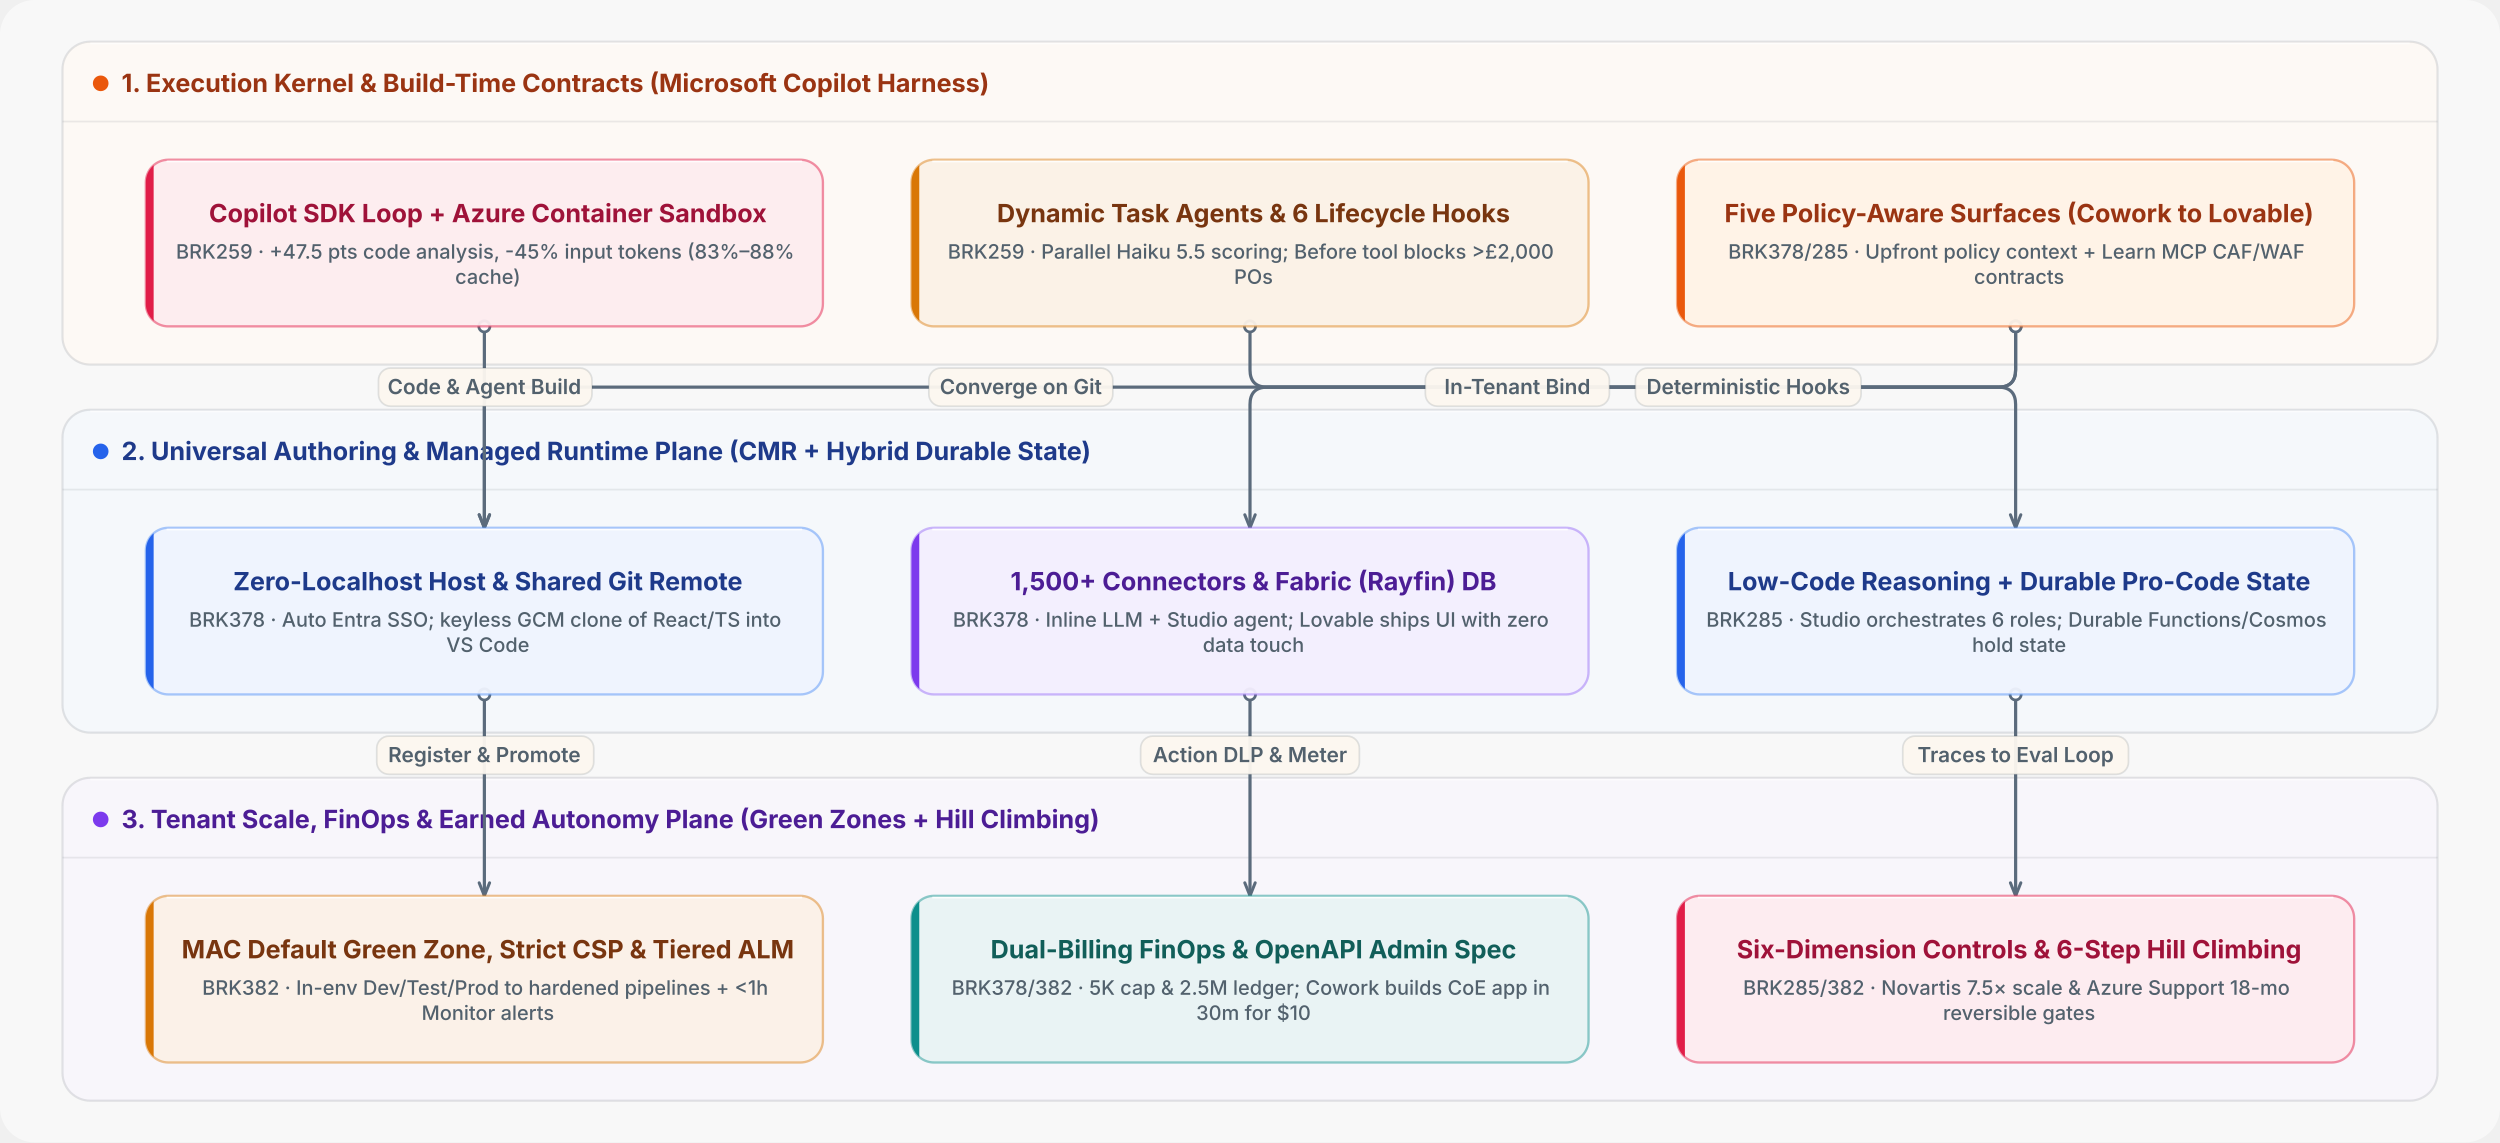
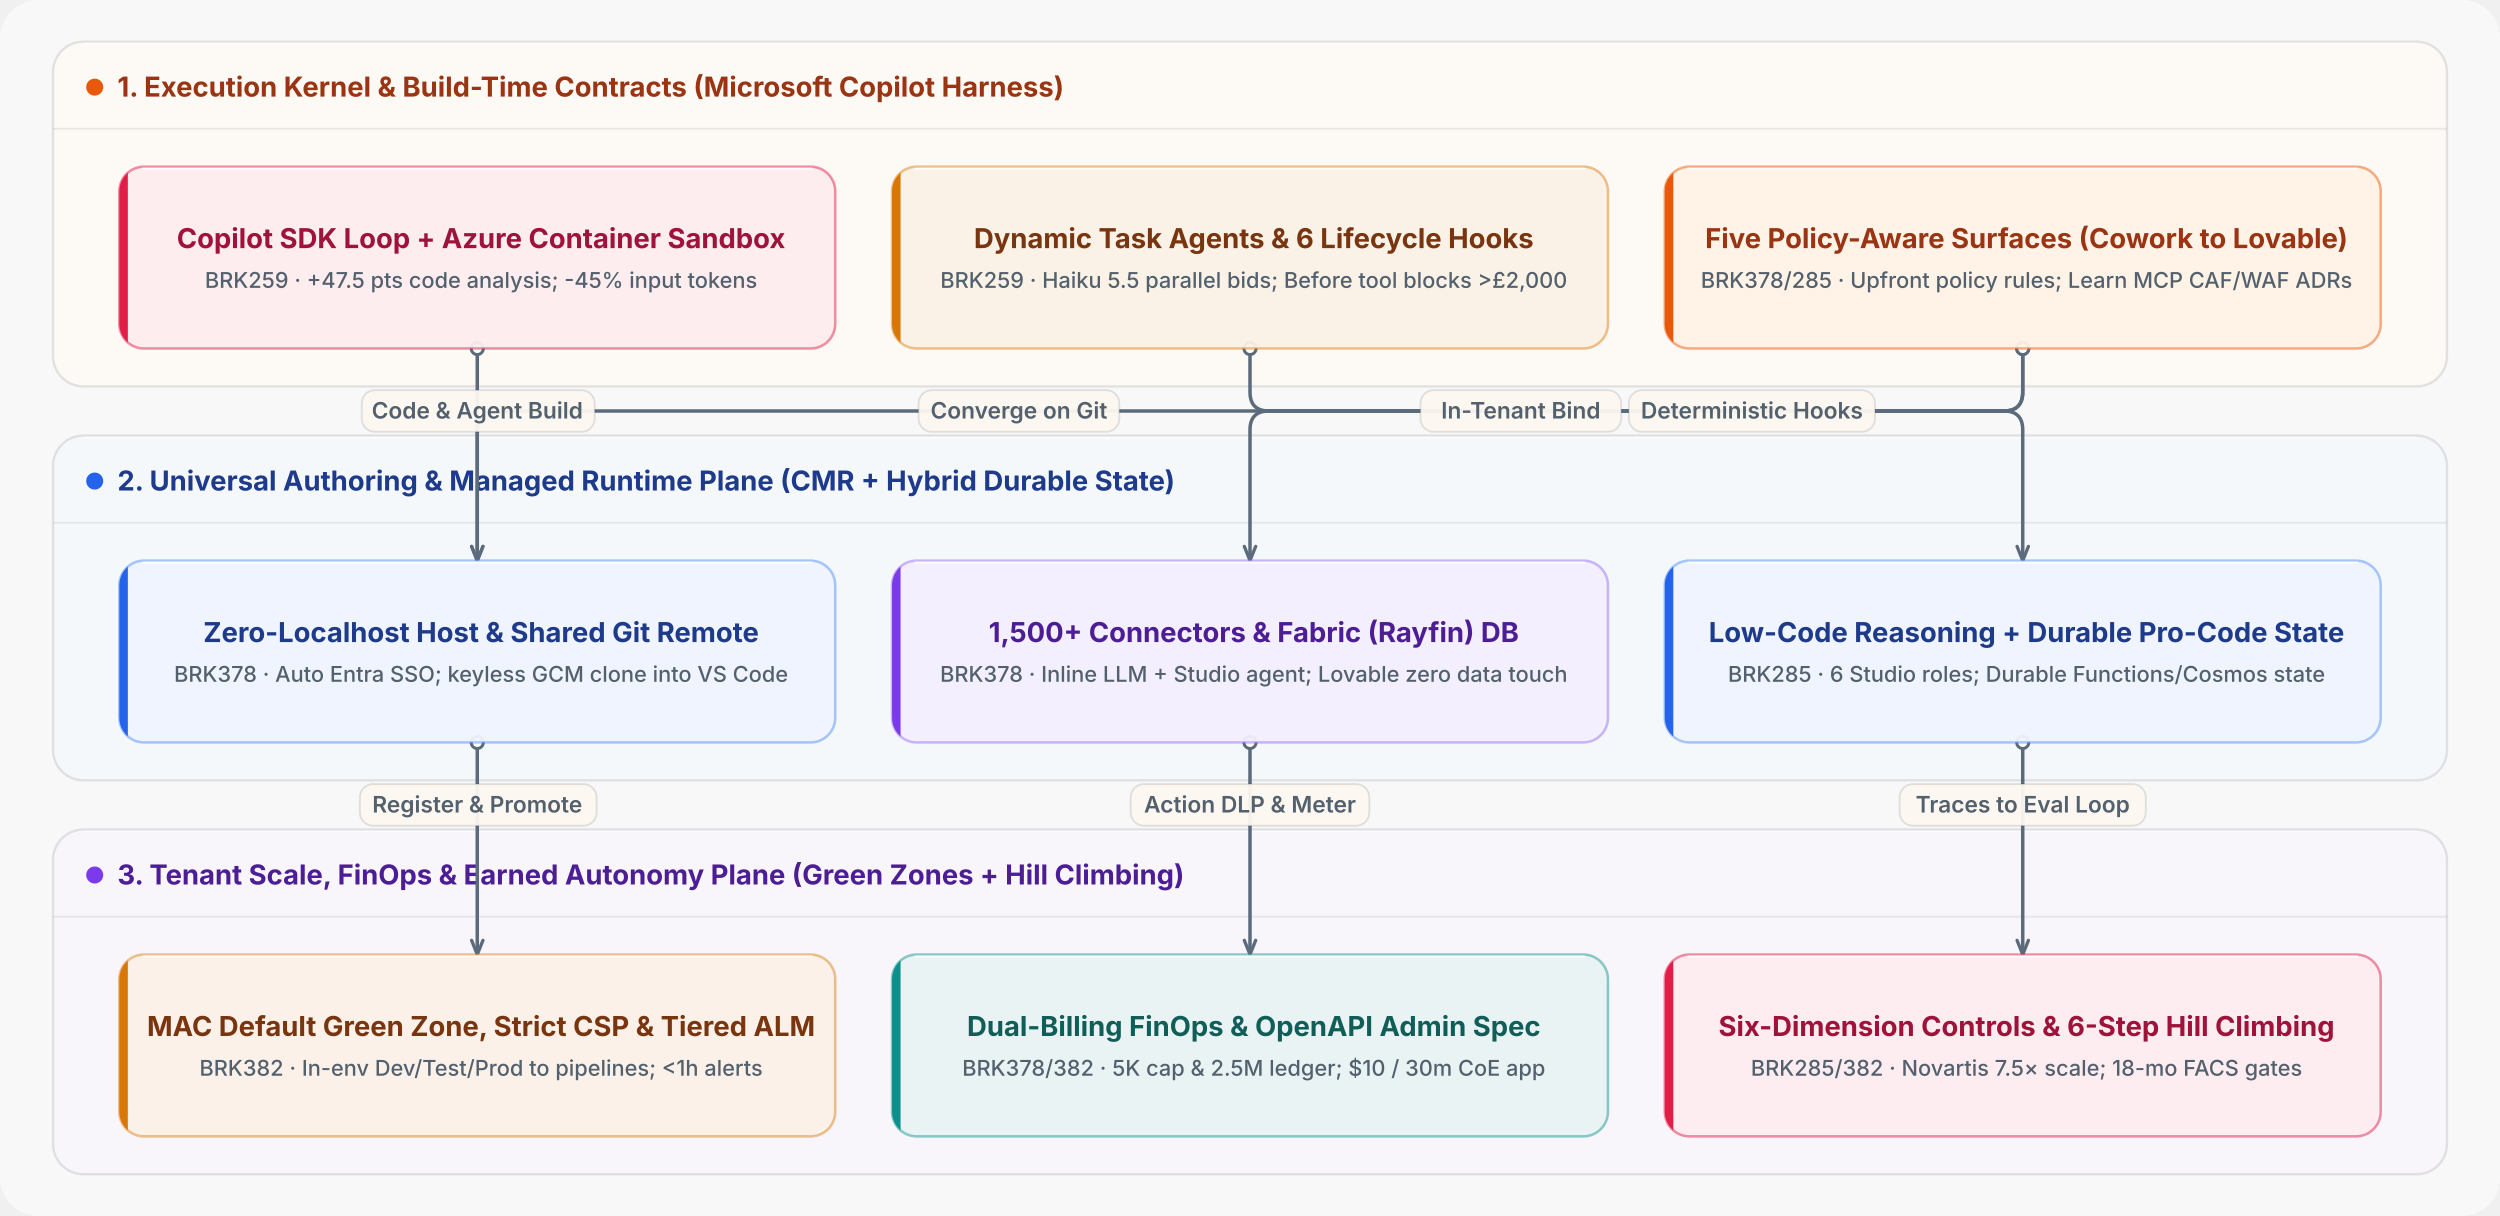
- <svg xmlns="http://www.w3.org/2000/svg" class="sr-figure-svg" viewBox="0 0 1440 658" role="img" aria-labelledby="build-to-prod-four-session-topology-en-title build-to-prod-four-session-topology-en-desc">
+ <svg xmlns="http://www.w3.org/2000/svg" class="sr-figure-svg" viewBox="0 0 1320 642" role="img" aria-labelledby="build-to-prod-four-session-topology-en-title build-to-prod-four-session-topology-en-desc">
  <style>:root{--fig-canvas-bg:#fcf8f2;--fig-group-bg-1:rgba(255,250,244,0.88);--fig-group-bg-2:rgba(244,248,252,0.88);--fig-group-bg-3:rgba(248,245,252,0.88);--fig-group-bg-4:rgba(243,250,248,0.88);--fig-group-border:rgba(23,36,48,0.12);--fig-group-divider:rgba(23,36,48,0.08);--fig-group-header-bg:rgba(23,36,48,0.03);--fig-node-bg:rgba(255,255,255,0.95);--fig-node-border:rgba(23,36,48,0.14);--fig-node-top-glow:rgba(255,255,255,0.9);--fig-text-strong:#172430;--fig-text-muted:#52616d;--fig-text-subtle:#64748b;--fig-edge-stroke:#5b6b7c;--fig-edge-muted:#8292a2;--fig-edge-label-bg:rgba(252,247,240,0.95);--fig-edge-label-border:rgba(23,36,48,0.12);--fig-port-fill:#ffffff;--fig-grid-line:rgba(23,36,48,0.09);--fig-axis-line:rgba(23,36,48,0.24);--fig-quadrant-tint:rgba(13,143,140,0.05);}@media (prefers-color-scheme: dark){:root{--fig-canvas-bg:#121820;--fig-group-bg-1:rgba(25,34,46,0.82);--fig-group-bg-2:rgba(21,30,42,0.82);--fig-group-bg-3:rgba(27,31,46,0.82);--fig-group-bg-4:rgba(20,34,39,0.82);--fig-group-border:rgba(255,255,255,0.11);--fig-group-divider:rgba(255,255,255,0.07);--fig-group-header-bg:rgba(255,255,255,0.03);--fig-node-bg:rgba(28,38,50,0.92);--fig-node-border:rgba(255,255,255,0.14);--fig-node-top-glow:rgba(255,255,255,0.18);--fig-text-strong:#f1f5f9;--fig-text-muted:#cbd5e1;--fig-text-subtle:#94a3b8;--fig-edge-stroke:#94a3b8;--fig-edge-muted:#64748b;--fig-edge-label-bg:rgba(15,21,29,0.94);--fig-edge-label-border:rgba(255,255,255,0.14);--fig-port-fill:#0f172a;--fig-grid-line:rgba(255,255,255,0.08);--fig-axis-line:rgba(255,255,255,0.24);--fig-quadrant-tint:rgba(45,212,191,0.07);--fig-role-accent-fill:rgba(255,122,0,0.15);--fig-role-accent-stroke:rgba(251,146,60,0.52);--fig-role-accent-bar:#fb923c;--fig-role-accent-text:#fed7aa;--fig-role-teal-fill:rgba(20,184,166,0.15);--fig-role-teal-stroke:rgba(45,212,191,0.5);--fig-role-teal-bar:#2dd4bf;--fig-role-teal-text:#99f6e4;--fig-role-blue-fill:rgba(59,130,246,0.15);--fig-role-blue-stroke:rgba(96,165,250,0.48);--fig-role-blue-bar:#60a5fa;--fig-role-blue-text:#bfdbfe;--fig-role-violet-fill:rgba(139,92,246,0.16);--fig-role-violet-stroke:rgba(167,139,250,0.48);--fig-role-violet-bar:#a78bfa;--fig-role-violet-text:#ddd6fe;--fig-role-amber-fill:rgba(245,158,11,0.15);--fig-role-amber-stroke:rgba(251,191,36,0.48);--fig-role-amber-bar:#fbbf24;--fig-role-amber-text:#fde68a;--fig-role-rose-fill:rgba(244,63,94,0.16);--fig-role-rose-stroke:rgba(251,113,133,0.54);--fig-role-rose-bar:#fb7185;--fig-role-rose-text:#fecdd3;--fig-role-slate-fill:rgba(148,163,184,0.12);--fig-role-slate-stroke:rgba(148,163,184,0.38);--fig-role-slate-bar:#94a3b8;--fig-role-slate-text:#e2e8f0;--fig-series-1:#fb923c;--fig-series-2:#2dd4bf;--fig-series-3:#60a5fa;--fig-series-4:#a78bfa;--fig-series-5:#fbbf24;--fig-series-6:#fb7185;}}</style>
  <defs>
    <marker id="build-to-prod-four-session-topology-en-arrow" markerWidth="10" markerHeight="10" refX="8.5" refY="4" orient="auto" markerUnits="userSpaceOnUse">
      <path d="M1,1 L8.5,4 L1,7" fill="none" stroke="var(--fig-edge-stroke, #5b6b7c)" stroke-width="1.75" stroke-linecap="round" stroke-linejoin="round" />
    </marker>
  </defs>
  <rect width="100%" height="100%" rx="20" fill="var(--fig-canvas-bg, rgba(255, 255, 255, 0.56))" />
  <g data-group-id="build-harness-plane">
-     <rect x="36" y="24" width="1368" height="186" rx="16" fill="var(--fig-group-bg-1, rgba(255, 250, 244, 0.72))" stroke="var(--fig-group-border, rgba(23, 36, 48, 0.11))" stroke-width="1.25" />
-     <path d="M 52 25 H 1388" stroke="var(--fig-node-top-glow, rgba(255,255,255,0.6))" stroke-width="1" />
-     <line x1="36" y1="70" x2="1404" y2="70" stroke="var(--fig-group-divider, rgba(23,36,48,0.08))" stroke-width="1" />
-     <circle cx="58" cy="48" r="4.5" fill="var(--fig-role-accent-bar, #ea580c)" />
-     <text x="70" y="53" font-family="Space Grotesk, Noto Sans SC, -apple-system, BlinkMacSystemFont, sans-serif" font-size="14.5" font-weight="700" fill="var(--fig-role-accent-text, #9a3412)">1. Execution Kernel &amp; Build-Time Contracts (Microsoft Copilot Harness)</text>
+     <rect x="28" y="22" width="1264" height="182" rx="16" fill="var(--fig-group-bg-1, rgba(255, 250, 244, 0.72))" stroke="var(--fig-group-border, rgba(23, 36, 48, 0.11))" stroke-width="1.25" />
+     <path d="M 44 23 H 1276" stroke="var(--fig-node-top-glow, rgba(255,255,255,0.6))" stroke-width="1" />
+     <line x1="28" y1="68" x2="1292" y2="68" stroke="var(--fig-group-divider, rgba(23,36,48,0.08))" stroke-width="1" />
+     <circle cx="50" cy="46" r="4.5" fill="var(--fig-role-accent-bar, #ea580c)" />
+     <text x="62" y="51" font-family="Space Grotesk, Noto Sans SC, -apple-system, BlinkMacSystemFont, sans-serif" font-size="14.5" font-weight="700" fill="var(--fig-role-accent-text, #9a3412)">1. Execution Kernel &amp; Build-Time Contracts (Microsoft Copilot Harness)</text>
  </g>
  <g data-group-id="host-cmr-plane">
-     <rect x="36" y="236" width="1368" height="186" rx="16" fill="var(--fig-group-bg-2, rgba(244, 248, 252, 0.72))" stroke="var(--fig-group-border, rgba(23, 36, 48, 0.11))" stroke-width="1.25" />
-     <path d="M 52 237 H 1388" stroke="var(--fig-node-top-glow, rgba(255,255,255,0.6))" stroke-width="1" />
-     <line x1="36" y1="282" x2="1404" y2="282" stroke="var(--fig-group-divider, rgba(23,36,48,0.08))" stroke-width="1" />
-     <circle cx="58" cy="260" r="4.5" fill="var(--fig-role-blue-bar, #2563eb)" />
-     <text x="70" y="265" font-family="Space Grotesk, Noto Sans SC, -apple-system, BlinkMacSystemFont, sans-serif" font-size="14.5" font-weight="700" fill="var(--fig-role-blue-text, #1e3a8a)">2. Universal Authoring &amp; Managed Runtime Plane (CMR + Hybrid Durable State)</text>
+     <rect x="28" y="230" width="1264" height="182" rx="16" fill="var(--fig-group-bg-2, rgba(244, 248, 252, 0.72))" stroke="var(--fig-group-border, rgba(23, 36, 48, 0.11))" stroke-width="1.25" />
+     <path d="M 44 231 H 1276" stroke="var(--fig-node-top-glow, rgba(255,255,255,0.6))" stroke-width="1" />
+     <line x1="28" y1="276" x2="1292" y2="276" stroke="var(--fig-group-divider, rgba(23,36,48,0.08))" stroke-width="1" />
+     <circle cx="50" cy="254" r="4.5" fill="var(--fig-role-blue-bar, #2563eb)" />
+     <text x="62" y="259" font-family="Space Grotesk, Noto Sans SC, -apple-system, BlinkMacSystemFont, sans-serif" font-size="14.5" font-weight="700" fill="var(--fig-role-blue-text, #1e3a8a)">2. Universal Authoring &amp; Managed Runtime Plane (CMR + Hybrid Durable State)</text>
  </g>
  <g data-group-id="scale-govern-plane">
-     <rect x="36" y="448" width="1368" height="186" rx="16" fill="var(--fig-group-bg-3, rgba(248, 245, 252, 0.72))" stroke="var(--fig-group-border, rgba(23, 36, 48, 0.11))" stroke-width="1.25" />
-     <path d="M 52 449 H 1388" stroke="var(--fig-node-top-glow, rgba(255,255,255,0.6))" stroke-width="1" />
-     <line x1="36" y1="494" x2="1404" y2="494" stroke="var(--fig-group-divider, rgba(23,36,48,0.08))" stroke-width="1" />
-     <circle cx="58" cy="472" r="4.5" fill="var(--fig-role-violet-bar, #7c3aed)" />
-     <text x="70" y="477" font-family="Space Grotesk, Noto Sans SC, -apple-system, BlinkMacSystemFont, sans-serif" font-size="14.5" font-weight="700" fill="var(--fig-role-violet-text, #4c1d95)">3. Tenant Scale, FinOps &amp; Earned Autonomy Plane (Green Zones + Hill Climbing)</text>
+     <rect x="28" y="438" width="1264" height="182" rx="16" fill="var(--fig-group-bg-3, rgba(248, 245, 252, 0.72))" stroke="var(--fig-group-border, rgba(23, 36, 48, 0.11))" stroke-width="1.25" />
+     <path d="M 44 439 H 1276" stroke="var(--fig-node-top-glow, rgba(255,255,255,0.6))" stroke-width="1" />
+     <line x1="28" y1="484" x2="1292" y2="484" stroke="var(--fig-group-divider, rgba(23,36,48,0.08))" stroke-width="1" />
+     <circle cx="50" cy="462" r="4.5" fill="var(--fig-role-violet-bar, #7c3aed)" />
+     <text x="62" y="467" font-family="Space Grotesk, Noto Sans SC, -apple-system, BlinkMacSystemFont, sans-serif" font-size="14.5" font-weight="700" fill="var(--fig-role-violet-text, #4c1d95)">3. Tenant Scale, FinOps &amp; Earned Autonomy Plane (Green Zones + Hill Climbing)</text>
  </g>
  <g data-edge-id="edge-1">
-     <path d="M 279 188 L 279 304" fill="none" stroke="var(--fig-edge-stroke, #5b6b7c)" stroke-width="1.85" stroke-linecap="round" stroke-linejoin="round" marker-end="url(#build-to-prod-four-session-topology-en-arrow)" />
-     <circle cx="279" cy="188" r="3.2" fill="var(--fig-port-fill, #ffffff)" stroke="var(--fig-edge-stroke, #5b6b7c)" stroke-width="1.6" />
+     <path d="M 252 184 L 252 296" fill="none" stroke="var(--fig-edge-stroke, #5b6b7c)" stroke-width="1.85" stroke-linecap="round" stroke-linejoin="round" marker-end="url(#build-to-prod-four-session-topology-en-arrow)" />
+     <circle cx="252" cy="184" r="3.2" fill="var(--fig-port-fill, #ffffff)" stroke="var(--fig-edge-stroke, #5b6b7c)" stroke-width="1.6" />
  </g>
  <g data-edge-id="edge-2">
-     <path d="M 720 188 L 720 213 Q 720 223 730 223 L 1151 223 Q 1161 223 1161 233 L 1161 304" fill="none" stroke="var(--fig-edge-stroke, #5b6b7c)" stroke-width="1.85" stroke-linecap="round" stroke-linejoin="round" marker-end="url(#build-to-prod-four-session-topology-en-arrow)" />
-     <circle cx="720" cy="188" r="3.2" fill="var(--fig-port-fill, #ffffff)" stroke="var(--fig-edge-stroke, #5b6b7c)" stroke-width="1.6" />
+     <path d="M 660 184 L 660 207 Q 660 217 670 217 L 1058 217 Q 1068 217 1068 227 L 1068 296" fill="none" stroke="var(--fig-edge-stroke, #5b6b7c)" stroke-width="1.85" stroke-linecap="round" stroke-linejoin="round" marker-end="url(#build-to-prod-four-session-topology-en-arrow)" />
+     <circle cx="660" cy="184" r="3.2" fill="var(--fig-port-fill, #ffffff)" stroke="var(--fig-edge-stroke, #5b6b7c)" stroke-width="1.6" />
  </g>
  <g data-edge-id="edge-3">
-     <path d="M 1161 188 L 1161 213 Q 1161 223 1151 223 L 289 223 Q 279 223 279 233 L 279 304" fill="none" stroke="var(--fig-edge-stroke, #5b6b7c)" stroke-width="1.85" stroke-linecap="round" stroke-linejoin="round" marker-end="url(#build-to-prod-four-session-topology-en-arrow)" />
-     <circle cx="1161" cy="188" r="3.2" fill="var(--fig-port-fill, #ffffff)" stroke="var(--fig-edge-stroke, #5b6b7c)" stroke-width="1.6" />
+     <path d="M 1068 184 L 1068 207 Q 1068 217 1058 217 L 262 217 Q 252 217 252 227 L 252 296" fill="none" stroke="var(--fig-edge-stroke, #5b6b7c)" stroke-width="1.85" stroke-linecap="round" stroke-linejoin="round" marker-end="url(#build-to-prod-four-session-topology-en-arrow)" />
+     <circle cx="1068" cy="184" r="3.2" fill="var(--fig-port-fill, #ffffff)" stroke="var(--fig-edge-stroke, #5b6b7c)" stroke-width="1.6" />
  </g>
  <g data-edge-id="edge-4">
-     <path d="M 1161 188 L 1161 213 Q 1161 223 1151 223 L 730 223 Q 720 223 720 233 L 720 304" fill="none" stroke="var(--fig-edge-stroke, #5b6b7c)" stroke-width="1.85" stroke-linecap="round" stroke-linejoin="round" marker-end="url(#build-to-prod-four-session-topology-en-arrow)" />
-     <circle cx="1161" cy="188" r="3.2" fill="var(--fig-port-fill, #ffffff)" stroke="var(--fig-edge-stroke, #5b6b7c)" stroke-width="1.6" />
+     <path d="M 1068 184 L 1068 207 Q 1068 217 1058 217 L 670 217 Q 660 217 660 227 L 660 296" fill="none" stroke="var(--fig-edge-stroke, #5b6b7c)" stroke-width="1.85" stroke-linecap="round" stroke-linejoin="round" marker-end="url(#build-to-prod-four-session-topology-en-arrow)" />
+     <circle cx="1068" cy="184" r="3.2" fill="var(--fig-port-fill, #ffffff)" stroke="var(--fig-edge-stroke, #5b6b7c)" stroke-width="1.6" />
  </g>
  <g data-edge-id="edge-5">
-     <path d="M 279 400 L 279 516" fill="none" stroke="var(--fig-edge-stroke, #5b6b7c)" stroke-width="1.85" stroke-linecap="round" stroke-linejoin="round" marker-end="url(#build-to-prod-four-session-topology-en-arrow)" />
-     <circle cx="279" cy="400" r="3.2" fill="var(--fig-port-fill, #ffffff)" stroke="var(--fig-edge-stroke, #5b6b7c)" stroke-width="1.6" />
+     <path d="M 252 392 L 252 504" fill="none" stroke="var(--fig-edge-stroke, #5b6b7c)" stroke-width="1.85" stroke-linecap="round" stroke-linejoin="round" marker-end="url(#build-to-prod-four-session-topology-en-arrow)" />
+     <circle cx="252" cy="392" r="3.2" fill="var(--fig-port-fill, #ffffff)" stroke="var(--fig-edge-stroke, #5b6b7c)" stroke-width="1.6" />
  </g>
  <g data-edge-id="edge-6">
-     <path d="M 720 400 L 720 516" fill="none" stroke="var(--fig-edge-stroke, #5b6b7c)" stroke-width="1.85" stroke-linecap="round" stroke-linejoin="round" marker-end="url(#build-to-prod-four-session-topology-en-arrow)" />
-     <circle cx="720" cy="400" r="3.2" fill="var(--fig-port-fill, #ffffff)" stroke="var(--fig-edge-stroke, #5b6b7c)" stroke-width="1.6" />
+     <path d="M 660 392 L 660 504" fill="none" stroke="var(--fig-edge-stroke, #5b6b7c)" stroke-width="1.85" stroke-linecap="round" stroke-linejoin="round" marker-end="url(#build-to-prod-four-session-topology-en-arrow)" />
+     <circle cx="660" cy="392" r="3.2" fill="var(--fig-port-fill, #ffffff)" stroke="var(--fig-edge-stroke, #5b6b7c)" stroke-width="1.6" />
  </g>
  <g data-edge-id="edge-7">
-     <path d="M 1161 400 L 1161 516" fill="none" stroke="var(--fig-edge-stroke, #5b6b7c)" stroke-width="1.85" stroke-linecap="round" stroke-linejoin="round" marker-end="url(#build-to-prod-four-session-topology-en-arrow)" />
-     <circle cx="1161" cy="400" r="3.2" fill="var(--fig-port-fill, #ffffff)" stroke="var(--fig-edge-stroke, #5b6b7c)" stroke-width="1.6" />
+     <path d="M 1068 392 L 1068 504" fill="none" stroke="var(--fig-edge-stroke, #5b6b7c)" stroke-width="1.85" stroke-linecap="round" stroke-linejoin="round" marker-end="url(#build-to-prod-four-session-topology-en-arrow)" />
+     <circle cx="1068" cy="392" r="3.2" fill="var(--fig-port-fill, #ffffff)" stroke="var(--fig-edge-stroke, #5b6b7c)" stroke-width="1.6" />
  </g>
  <g data-node-id="copilot-sdk-sandbox">
    <defs>
      <clipPath id="build-to-prod-four-session-topology-en-clip-copilot-sdk-sandbox">
-         <rect x="84" y="92" width="390" height="96" rx="13" />
-       </clipPath>
-     </defs>
-     <rect x="84" y="92" width="390" height="96" rx="13" fill="var(--fig-node-bg, rgba(255,255,255,0.94))" />
-     <rect x="84" y="92" width="390" height="96" rx="13" fill="var(--fig-role-rose-fill, rgba(225, 29, 72, 0.08))" stroke="var(--fig-role-rose-stroke, rgba(225, 29, 72, 0.48))" stroke-width="1.35" />
-     <rect x="84" y="92" width="4.5" height="96" fill="var(--fig-role-rose-bar, #e11d48)" clip-path="url(#build-to-prod-four-session-topology-en-clip-copilot-sdk-sandbox)" />
-     <line x1="96" y1="93" x2="462" y2="93" stroke="var(--fig-node-top-glow, rgba(255,255,255,0.85))" stroke-width="1" />
-     <text x="281" font-family="Space Grotesk, Noto Sans SC, -apple-system, BlinkMacSystemFont, sans-serif" text-anchor="middle" font-size="14.5" font-weight="700" fill="var(--fig-role-rose-text, #9f1239)">
-       <tspan x="281" y="128">Copilot SDK Loop + Azure Container Sandbox</tspan>
-     </text>
-     <text x="281" font-family="Space Grotesk, Noto Sans SC, -apple-system, BlinkMacSystemFont, sans-serif" text-anchor="middle" font-size="11.5" font-weight="500" fill="var(--fig-text-muted, #52616d)">
-       <tspan x="281" y="149">BRK259 · +47.5 pts code analysis, -45% input tokens (83%–88%</tspan>
-       <tspan x="281" y="163.5">cache)</tspan>
+         <rect x="63" y="88" width="378" height="96" rx="13" />
+       </clipPath>
+     </defs>
+     <rect x="63" y="88" width="378" height="96" rx="13" fill="var(--fig-node-bg, rgba(255,255,255,0.94))" />
+     <rect x="63" y="88" width="378" height="96" rx="13" fill="var(--fig-role-rose-fill, rgba(225, 29, 72, 0.08))" stroke="var(--fig-role-rose-stroke, rgba(225, 29, 72, 0.48))" stroke-width="1.35" />
+     <rect x="63" y="88" width="4.5" height="96" fill="var(--fig-role-rose-bar, #e11d48)" clip-path="url(#build-to-prod-four-session-topology-en-clip-copilot-sdk-sandbox)" />
+     <line x1="75" y1="89" x2="429" y2="89" stroke="var(--fig-node-top-glow, rgba(255,255,255,0.85))" stroke-width="1" />
+     <text x="254" font-family="Space Grotesk, Noto Sans SC, -apple-system, BlinkMacSystemFont, sans-serif" text-anchor="middle" font-size="14.5" font-weight="700" fill="var(--fig-role-rose-text, #9f1239)">
+       <tspan x="254" y="131">Copilot SDK Loop + Azure Container Sandbox</tspan>
+     </text>
+     <text x="254" font-family="Space Grotesk, Noto Sans SC, -apple-system, BlinkMacSystemFont, sans-serif" text-anchor="middle" font-size="11.5" font-weight="500" fill="var(--fig-text-muted, #52616d)">
+       <tspan x="254" y="152">BRK259 · +47.5 pts code analysis; -45% input tokens</tspan>
    </text>
  </g>
  <g data-node-id="subagents-hooks">
    <defs>
      <clipPath id="build-to-prod-four-session-topology-en-clip-subagents-hooks">
-         <rect x="525" y="92" width="390" height="96" rx="13" />
-       </clipPath>
-     </defs>
-     <rect x="525" y="92" width="390" height="96" rx="13" fill="var(--fig-node-bg, rgba(255,255,255,0.94))" />
-     <rect x="525" y="92" width="390" height="96" rx="13" fill="var(--fig-role-amber-fill, rgba(217, 119, 6, 0.09))" stroke="var(--fig-role-amber-stroke, rgba(217, 119, 6, 0.44))" stroke-width="1.35" />
-     <rect x="525" y="92" width="4.5" height="96" fill="var(--fig-role-amber-bar, #d97706)" clip-path="url(#build-to-prod-four-session-topology-en-clip-subagents-hooks)" />
-     <line x1="537" y1="93" x2="903" y2="93" stroke="var(--fig-node-top-glow, rgba(255,255,255,0.85))" stroke-width="1" />
-     <text x="722" font-family="Space Grotesk, Noto Sans SC, -apple-system, BlinkMacSystemFont, sans-serif" text-anchor="middle" font-size="14.5" font-weight="700" fill="var(--fig-role-amber-text, #78350f)">
-       <tspan x="722" y="128">Dynamic Task Agents &amp; 6 Lifecycle Hooks</tspan>
-     </text>
-     <text x="722" font-family="Space Grotesk, Noto Sans SC, -apple-system, BlinkMacSystemFont, sans-serif" text-anchor="middle" font-size="11.5" font-weight="500" fill="var(--fig-text-muted, #52616d)">
-       <tspan x="722" y="149">BRK259 · Parallel Haiku 5.5 scoring; Before tool blocks &gt;£2,000</tspan>
-       <tspan x="722" y="163.5">POs</tspan>
+         <rect x="471" y="88" width="378" height="96" rx="13" />
+       </clipPath>
+     </defs>
+     <rect x="471" y="88" width="378" height="96" rx="13" fill="var(--fig-node-bg, rgba(255,255,255,0.94))" />
+     <rect x="471" y="88" width="378" height="96" rx="13" fill="var(--fig-role-amber-fill, rgba(217, 119, 6, 0.09))" stroke="var(--fig-role-amber-stroke, rgba(217, 119, 6, 0.44))" stroke-width="1.35" />
+     <rect x="471" y="88" width="4.5" height="96" fill="var(--fig-role-amber-bar, #d97706)" clip-path="url(#build-to-prod-four-session-topology-en-clip-subagents-hooks)" />
+     <line x1="483" y1="89" x2="837" y2="89" stroke="var(--fig-node-top-glow, rgba(255,255,255,0.85))" stroke-width="1" />
+     <text x="662" font-family="Space Grotesk, Noto Sans SC, -apple-system, BlinkMacSystemFont, sans-serif" text-anchor="middle" font-size="14.5" font-weight="700" fill="var(--fig-role-amber-text, #78350f)">
+       <tspan x="662" y="131">Dynamic Task Agents &amp; 6 Lifecycle Hooks</tspan>
+     </text>
+     <text x="662" font-family="Space Grotesk, Noto Sans SC, -apple-system, BlinkMacSystemFont, sans-serif" text-anchor="middle" font-size="11.5" font-weight="500" fill="var(--fig-text-muted, #52616d)">
+       <tspan x="662" y="152">BRK259 · Haiku 5.5 parallel bids; Before tool blocks &gt;£2,000</tspan>
    </text>
  </g>
  <g data-node-id="five-entry-surfaces">
    <defs>
      <clipPath id="build-to-prod-four-session-topology-en-clip-five-entry-surfaces">
-         <rect x="966" y="92" width="390" height="96" rx="13" />
-       </clipPath>
-     </defs>
-     <rect x="966" y="92" width="390" height="96" rx="13" fill="var(--fig-node-bg, rgba(255,255,255,0.94))" />
-     <rect x="966" y="92" width="390" height="96" rx="13" fill="var(--fig-role-accent-fill, rgba(255, 122, 0, 0.09))" stroke="var(--fig-role-accent-stroke, rgba(234, 88, 12, 0.48))" stroke-width="1.35" />
-     <rect x="966" y="92" width="4.5" height="96" fill="var(--fig-role-accent-bar, #ea580c)" clip-path="url(#build-to-prod-four-session-topology-en-clip-five-entry-surfaces)" />
-     <line x1="978" y1="93" x2="1344" y2="93" stroke="var(--fig-node-top-glow, rgba(255,255,255,0.85))" stroke-width="1" />
-     <text x="1163" font-family="Space Grotesk, Noto Sans SC, -apple-system, BlinkMacSystemFont, sans-serif" text-anchor="middle" font-size="14.5" font-weight="700" fill="var(--fig-role-accent-text, #9a3412)">
-       <tspan x="1163" y="128">Five Policy-Aware Surfaces (Cowork to Lovable)</tspan>
-     </text>
-     <text x="1163" font-family="Space Grotesk, Noto Sans SC, -apple-system, BlinkMacSystemFont, sans-serif" text-anchor="middle" font-size="11.5" font-weight="500" fill="var(--fig-text-muted, #52616d)">
-       <tspan x="1163" y="149">BRK378/285 · Upfront policy context + Learn MCP CAF/WAF</tspan>
-       <tspan x="1163" y="163.5">contracts</tspan>
+         <rect x="879" y="88" width="378" height="96" rx="13" />
+       </clipPath>
+     </defs>
+     <rect x="879" y="88" width="378" height="96" rx="13" fill="var(--fig-node-bg, rgba(255,255,255,0.94))" />
+     <rect x="879" y="88" width="378" height="96" rx="13" fill="var(--fig-role-accent-fill, rgba(255, 122, 0, 0.09))" stroke="var(--fig-role-accent-stroke, rgba(234, 88, 12, 0.48))" stroke-width="1.35" />
+     <rect x="879" y="88" width="4.5" height="96" fill="var(--fig-role-accent-bar, #ea580c)" clip-path="url(#build-to-prod-four-session-topology-en-clip-five-entry-surfaces)" />
+     <line x1="891" y1="89" x2="1245" y2="89" stroke="var(--fig-node-top-glow, rgba(255,255,255,0.85))" stroke-width="1" />
+     <text x="1070" font-family="Space Grotesk, Noto Sans SC, -apple-system, BlinkMacSystemFont, sans-serif" text-anchor="middle" font-size="14.5" font-weight="700" fill="var(--fig-role-accent-text, #9a3412)">
+       <tspan x="1070" y="131">Five Policy-Aware Surfaces (Cowork to Lovable)</tspan>
+     </text>
+     <text x="1070" font-family="Space Grotesk, Noto Sans SC, -apple-system, BlinkMacSystemFont, sans-serif" text-anchor="middle" font-size="11.5" font-weight="500" fill="var(--fig-text-muted, #52616d)">
+       <tspan x="1070" y="152">BRK378/285 · Upfront policy rules; Learn MCP CAF/WAF ADRs</tspan>
    </text>
  </g>
  <g data-node-id="shared-git-remote">
    <defs>
      <clipPath id="build-to-prod-four-session-topology-en-clip-shared-git-remote">
-         <rect x="84" y="304" width="390" height="96" rx="13" />
-       </clipPath>
-     </defs>
-     <rect x="84" y="304" width="390" height="96" rx="13" fill="var(--fig-node-bg, rgba(255,255,255,0.94))" />
-     <rect x="84" y="304" width="390" height="96" rx="13" fill="var(--fig-role-blue-fill, rgba(37, 99, 235, 0.07))" stroke="var(--fig-role-blue-stroke, rgba(59, 130, 246, 0.42))" stroke-width="1.35" />
-     <rect x="84" y="304" width="4.5" height="96" fill="var(--fig-role-blue-bar, #2563eb)" clip-path="url(#build-to-prod-four-session-topology-en-clip-shared-git-remote)" />
-     <line x1="96" y1="305" x2="462" y2="305" stroke="var(--fig-node-top-glow, rgba(255,255,255,0.85))" stroke-width="1" />
-     <text x="281" font-family="Space Grotesk, Noto Sans SC, -apple-system, BlinkMacSystemFont, sans-serif" text-anchor="middle" font-size="14.5" font-weight="700" fill="var(--fig-role-blue-text, #1e3a8a)">
-       <tspan x="281" y="340">Zero-Localhost Host &amp; Shared Git Remote</tspan>
-     </text>
-     <text x="281" font-family="Space Grotesk, Noto Sans SC, -apple-system, BlinkMacSystemFont, sans-serif" text-anchor="middle" font-size="11.5" font-weight="500" fill="var(--fig-text-muted, #52616d)">
-       <tspan x="281" y="361">BRK378 · Auto Entra SSO; keyless GCM clone of React/TS into</tspan>
-       <tspan x="281" y="375.5">VS Code</tspan>
+         <rect x="63" y="296" width="378" height="96" rx="13" />
+       </clipPath>
+     </defs>
+     <rect x="63" y="296" width="378" height="96" rx="13" fill="var(--fig-node-bg, rgba(255,255,255,0.94))" />
+     <rect x="63" y="296" width="378" height="96" rx="13" fill="var(--fig-role-blue-fill, rgba(37, 99, 235, 0.07))" stroke="var(--fig-role-blue-stroke, rgba(59, 130, 246, 0.42))" stroke-width="1.35" />
+     <rect x="63" y="296" width="4.5" height="96" fill="var(--fig-role-blue-bar, #2563eb)" clip-path="url(#build-to-prod-four-session-topology-en-clip-shared-git-remote)" />
+     <line x1="75" y1="297" x2="429" y2="297" stroke="var(--fig-node-top-glow, rgba(255,255,255,0.85))" stroke-width="1" />
+     <text x="254" font-family="Space Grotesk, Noto Sans SC, -apple-system, BlinkMacSystemFont, sans-serif" text-anchor="middle" font-size="14.5" font-weight="700" fill="var(--fig-role-blue-text, #1e3a8a)">
+       <tspan x="254" y="339">Zero-Localhost Host &amp; Shared Git Remote</tspan>
+     </text>
+     <text x="254" font-family="Space Grotesk, Noto Sans SC, -apple-system, BlinkMacSystemFont, sans-serif" text-anchor="middle" font-size="11.5" font-weight="500" fill="var(--fig-text-muted, #52616d)">
+       <tspan x="254" y="360">BRK378 · Auto Entra SSO; keyless GCM clone into VS Code</tspan>
    </text>
  </g>
  <g data-node-id="dual-ai-connectors">
    <defs>
      <clipPath id="build-to-prod-four-session-topology-en-clip-dual-ai-connectors">
-         <rect x="525" y="304" width="390" height="96" rx="13" />
-       </clipPath>
-     </defs>
-     <rect x="525" y="304" width="390" height="96" rx="13" fill="var(--fig-node-bg, rgba(255,255,255,0.94))" />
-     <rect x="525" y="304" width="390" height="96" rx="13" fill="var(--fig-role-violet-fill, rgba(124, 58, 237, 0.08))" stroke="var(--fig-role-violet-stroke, rgba(139, 92, 246, 0.42))" stroke-width="1.35" />
-     <rect x="525" y="304" width="4.5" height="96" fill="var(--fig-role-violet-bar, #7c3aed)" clip-path="url(#build-to-prod-four-session-topology-en-clip-dual-ai-connectors)" />
-     <line x1="537" y1="305" x2="903" y2="305" stroke="var(--fig-node-top-glow, rgba(255,255,255,0.85))" stroke-width="1" />
-     <text x="722" font-family="Space Grotesk, Noto Sans SC, -apple-system, BlinkMacSystemFont, sans-serif" text-anchor="middle" font-size="14.5" font-weight="700" fill="var(--fig-role-violet-text, #4c1d95)">
-       <tspan x="722" y="340">1,500+ Connectors &amp; Fabric (Rayfin) DB</tspan>
-     </text>
-     <text x="722" font-family="Space Grotesk, Noto Sans SC, -apple-system, BlinkMacSystemFont, sans-serif" text-anchor="middle" font-size="11.5" font-weight="500" fill="var(--fig-text-muted, #52616d)">
-       <tspan x="722" y="361">BRK378 · Inline LLM + Studio agent; Lovable ships UI with zero</tspan>
-       <tspan x="722" y="375.5">data touch</tspan>
+         <rect x="471" y="296" width="378" height="96" rx="13" />
+       </clipPath>
+     </defs>
+     <rect x="471" y="296" width="378" height="96" rx="13" fill="var(--fig-node-bg, rgba(255,255,255,0.94))" />
+     <rect x="471" y="296" width="378" height="96" rx="13" fill="var(--fig-role-violet-fill, rgba(124, 58, 237, 0.08))" stroke="var(--fig-role-violet-stroke, rgba(139, 92, 246, 0.42))" stroke-width="1.35" />
+     <rect x="471" y="296" width="4.5" height="96" fill="var(--fig-role-violet-bar, #7c3aed)" clip-path="url(#build-to-prod-four-session-topology-en-clip-dual-ai-connectors)" />
+     <line x1="483" y1="297" x2="837" y2="297" stroke="var(--fig-node-top-glow, rgba(255,255,255,0.85))" stroke-width="1" />
+     <text x="662" font-family="Space Grotesk, Noto Sans SC, -apple-system, BlinkMacSystemFont, sans-serif" text-anchor="middle" font-size="14.5" font-weight="700" fill="var(--fig-role-violet-text, #4c1d95)">
+       <tspan x="662" y="339">1,500+ Connectors &amp; Fabric (Rayfin) DB</tspan>
+     </text>
+     <text x="662" font-family="Space Grotesk, Noto Sans SC, -apple-system, BlinkMacSystemFont, sans-serif" text-anchor="middle" font-size="11.5" font-weight="500" fill="var(--fig-text-muted, #52616d)">
+       <tspan x="662" y="360">BRK378 · Inline LLM + Studio agent; Lovable zero data touch</tspan>
    </text>
  </g>
  <g data-node-id="hybrid-durable-state">
    <defs>
      <clipPath id="build-to-prod-four-session-topology-en-clip-hybrid-durable-state">
-         <rect x="966" y="304" width="390" height="96" rx="13" />
-       </clipPath>
-     </defs>
-     <rect x="966" y="304" width="390" height="96" rx="13" fill="var(--fig-node-bg, rgba(255,255,255,0.94))" />
-     <rect x="966" y="304" width="390" height="96" rx="13" fill="var(--fig-role-blue-fill, rgba(37, 99, 235, 0.07))" stroke="var(--fig-role-blue-stroke, rgba(59, 130, 246, 0.42))" stroke-width="1.35" />
-     <rect x="966" y="304" width="4.5" height="96" fill="var(--fig-role-blue-bar, #2563eb)" clip-path="url(#build-to-prod-four-session-topology-en-clip-hybrid-durable-state)" />
-     <line x1="978" y1="305" x2="1344" y2="305" stroke="var(--fig-node-top-glow, rgba(255,255,255,0.85))" stroke-width="1" />
-     <text x="1163" font-family="Space Grotesk, Noto Sans SC, -apple-system, BlinkMacSystemFont, sans-serif" text-anchor="middle" font-size="14.5" font-weight="700" fill="var(--fig-role-blue-text, #1e3a8a)">
-       <tspan x="1163" y="340">Low-Code Reasoning + Durable Pro-Code State</tspan>
-     </text>
-     <text x="1163" font-family="Space Grotesk, Noto Sans SC, -apple-system, BlinkMacSystemFont, sans-serif" text-anchor="middle" font-size="11.5" font-weight="500" fill="var(--fig-text-muted, #52616d)">
-       <tspan x="1163" y="361">BRK285 · Studio orchestrates 6 roles; Durable Functions/Cosmos</tspan>
-       <tspan x="1163" y="375.5">hold state</tspan>
+         <rect x="879" y="296" width="378" height="96" rx="13" />
+       </clipPath>
+     </defs>
+     <rect x="879" y="296" width="378" height="96" rx="13" fill="var(--fig-node-bg, rgba(255,255,255,0.94))" />
+     <rect x="879" y="296" width="378" height="96" rx="13" fill="var(--fig-role-blue-fill, rgba(37, 99, 235, 0.07))" stroke="var(--fig-role-blue-stroke, rgba(59, 130, 246, 0.42))" stroke-width="1.35" />
+     <rect x="879" y="296" width="4.5" height="96" fill="var(--fig-role-blue-bar, #2563eb)" clip-path="url(#build-to-prod-four-session-topology-en-clip-hybrid-durable-state)" />
+     <line x1="891" y1="297" x2="1245" y2="297" stroke="var(--fig-node-top-glow, rgba(255,255,255,0.85))" stroke-width="1" />
+     <text x="1070" font-family="Space Grotesk, Noto Sans SC, -apple-system, BlinkMacSystemFont, sans-serif" text-anchor="middle" font-size="14.5" font-weight="700" fill="var(--fig-role-blue-text, #1e3a8a)">
+       <tspan x="1070" y="339">Low-Code Reasoning + Durable Pro-Code State</tspan>
+     </text>
+     <text x="1070" font-family="Space Grotesk, Noto Sans SC, -apple-system, BlinkMacSystemFont, sans-serif" text-anchor="middle" font-size="11.5" font-weight="500" fill="var(--fig-text-muted, #52616d)">
+       <tspan x="1070" y="360">BRK285 · 6 Studio roles; Durable Functions/Cosmos state</tspan>
    </text>
  </g>
  <g data-node-id="dual-green-zones-alm">
    <defs>
      <clipPath id="build-to-prod-four-session-topology-en-clip-dual-green-zones-alm">
-         <rect x="84" y="516" width="390" height="96" rx="13" />
-       </clipPath>
-     </defs>
-     <rect x="84" y="516" width="390" height="96" rx="13" fill="var(--fig-node-bg, rgba(255,255,255,0.94))" />
-     <rect x="84" y="516" width="390" height="96" rx="13" fill="var(--fig-role-amber-fill, rgba(217, 119, 6, 0.09))" stroke="var(--fig-role-amber-stroke, rgba(217, 119, 6, 0.44))" stroke-width="1.35" />
-     <rect x="84" y="516" width="4.5" height="96" fill="var(--fig-role-amber-bar, #d97706)" clip-path="url(#build-to-prod-four-session-topology-en-clip-dual-green-zones-alm)" />
-     <line x1="96" y1="517" x2="462" y2="517" stroke="var(--fig-node-top-glow, rgba(255,255,255,0.85))" stroke-width="1" />
-     <text x="281" font-family="Space Grotesk, Noto Sans SC, -apple-system, BlinkMacSystemFont, sans-serif" text-anchor="middle" font-size="14.5" font-weight="700" fill="var(--fig-role-amber-text, #78350f)">
-       <tspan x="281" y="552">MAC Default Green Zone, Strict CSP &amp; Tiered ALM</tspan>
-     </text>
-     <text x="281" font-family="Space Grotesk, Noto Sans SC, -apple-system, BlinkMacSystemFont, sans-serif" text-anchor="middle" font-size="11.5" font-weight="500" fill="var(--fig-text-muted, #52616d)">
-       <tspan x="281" y="573">BRK382 · In-env Dev/Test/Prod to hardened pipelines + &lt;1h</tspan>
-       <tspan x="281" y="587.5">Monitor alerts</tspan>
+         <rect x="63" y="504" width="378" height="96" rx="13" />
+       </clipPath>
+     </defs>
+     <rect x="63" y="504" width="378" height="96" rx="13" fill="var(--fig-node-bg, rgba(255,255,255,0.94))" />
+     <rect x="63" y="504" width="378" height="96" rx="13" fill="var(--fig-role-amber-fill, rgba(217, 119, 6, 0.09))" stroke="var(--fig-role-amber-stroke, rgba(217, 119, 6, 0.44))" stroke-width="1.35" />
+     <rect x="63" y="504" width="4.5" height="96" fill="var(--fig-role-amber-bar, #d97706)" clip-path="url(#build-to-prod-four-session-topology-en-clip-dual-green-zones-alm)" />
+     <line x1="75" y1="505" x2="429" y2="505" stroke="var(--fig-node-top-glow, rgba(255,255,255,0.85))" stroke-width="1" />
+     <text x="254" font-family="Space Grotesk, Noto Sans SC, -apple-system, BlinkMacSystemFont, sans-serif" text-anchor="middle" font-size="14.5" font-weight="700" fill="var(--fig-role-amber-text, #78350f)">
+       <tspan x="254" y="547">MAC Default Green Zone, Strict CSP &amp; Tiered ALM</tspan>
+     </text>
+     <text x="254" font-family="Space Grotesk, Noto Sans SC, -apple-system, BlinkMacSystemFont, sans-serif" text-anchor="middle" font-size="11.5" font-weight="500" fill="var(--fig-text-muted, #52616d)">
+       <tspan x="254" y="568">BRK382 · In-env Dev/Test/Prod to pipelines; &lt;1h alerts</tspan>
    </text>
  </g>
  <g data-node-id="finops-openapi-coe">
    <defs>
      <clipPath id="build-to-prod-four-session-topology-en-clip-finops-openapi-coe">
-         <rect x="525" y="516" width="390" height="96" rx="13" />
-       </clipPath>
-     </defs>
-     <rect x="525" y="516" width="390" height="96" rx="13" fill="var(--fig-node-bg, rgba(255,255,255,0.94))" />
-     <rect x="525" y="516" width="390" height="96" rx="13" fill="var(--fig-role-teal-fill, rgba(13, 143, 140, 0.09))" stroke="var(--fig-role-teal-stroke, rgba(13, 143, 140, 0.46))" stroke-width="1.35" />
-     <rect x="525" y="516" width="4.5" height="96" fill="var(--fig-role-teal-bar, #0d8f8c)" clip-path="url(#build-to-prod-four-session-topology-en-clip-finops-openapi-coe)" />
-     <line x1="537" y1="517" x2="903" y2="517" stroke="var(--fig-node-top-glow, rgba(255,255,255,0.85))" stroke-width="1" />
-     <text x="722" font-family="Space Grotesk, Noto Sans SC, -apple-system, BlinkMacSystemFont, sans-serif" text-anchor="middle" font-size="14.5" font-weight="700" fill="var(--fig-role-teal-text, #115e59)">
-       <tspan x="722" y="552">Dual-Billing FinOps &amp; OpenAPI Admin Spec</tspan>
-     </text>
-     <text x="722" font-family="Space Grotesk, Noto Sans SC, -apple-system, BlinkMacSystemFont, sans-serif" text-anchor="middle" font-size="11.5" font-weight="500" fill="var(--fig-text-muted, #52616d)">
-       <tspan x="722" y="573">BRK378/382 · 5K cap &amp; 2.5M ledger; Cowork builds CoE app in</tspan>
-       <tspan x="722" y="587.5">30m for $10</tspan>
+         <rect x="471" y="504" width="378" height="96" rx="13" />
+       </clipPath>
+     </defs>
+     <rect x="471" y="504" width="378" height="96" rx="13" fill="var(--fig-node-bg, rgba(255,255,255,0.94))" />
+     <rect x="471" y="504" width="378" height="96" rx="13" fill="var(--fig-role-teal-fill, rgba(13, 143, 140, 0.09))" stroke="var(--fig-role-teal-stroke, rgba(13, 143, 140, 0.46))" stroke-width="1.35" />
+     <rect x="471" y="504" width="4.5" height="96" fill="var(--fig-role-teal-bar, #0d8f8c)" clip-path="url(#build-to-prod-four-session-topology-en-clip-finops-openapi-coe)" />
+     <line x1="483" y1="505" x2="837" y2="505" stroke="var(--fig-node-top-glow, rgba(255,255,255,0.85))" stroke-width="1" />
+     <text x="662" font-family="Space Grotesk, Noto Sans SC, -apple-system, BlinkMacSystemFont, sans-serif" text-anchor="middle" font-size="14.5" font-weight="700" fill="var(--fig-role-teal-text, #115e59)">
+       <tspan x="662" y="547">Dual-Billing FinOps &amp; OpenAPI Admin Spec</tspan>
+     </text>
+     <text x="662" font-family="Space Grotesk, Noto Sans SC, -apple-system, BlinkMacSystemFont, sans-serif" text-anchor="middle" font-size="11.5" font-weight="500" fill="var(--fig-text-muted, #52616d)">
+       <tspan x="662" y="568">BRK378/382 · 5K cap &amp; 2.5M ledger; $10 / 30m CoE app</tspan>
    </text>
  </g>
  <g data-node-id="earned-autonomy-loop">
    <defs>
      <clipPath id="build-to-prod-four-session-topology-en-clip-earned-autonomy-loop">
-         <rect x="966" y="516" width="390" height="96" rx="13" />
-       </clipPath>
-     </defs>
-     <rect x="966" y="516" width="390" height="96" rx="13" fill="var(--fig-node-bg, rgba(255,255,255,0.94))" />
-     <rect x="966" y="516" width="390" height="96" rx="13" fill="var(--fig-role-rose-fill, rgba(225, 29, 72, 0.08))" stroke="var(--fig-role-rose-stroke, rgba(225, 29, 72, 0.48))" stroke-width="1.35" />
-     <rect x="966" y="516" width="4.5" height="96" fill="var(--fig-role-rose-bar, #e11d48)" clip-path="url(#build-to-prod-four-session-topology-en-clip-earned-autonomy-loop)" />
-     <line x1="978" y1="517" x2="1344" y2="517" stroke="var(--fig-node-top-glow, rgba(255,255,255,0.85))" stroke-width="1" />
-     <text x="1163" font-family="Space Grotesk, Noto Sans SC, -apple-system, BlinkMacSystemFont, sans-serif" text-anchor="middle" font-size="14.5" font-weight="700" fill="var(--fig-role-rose-text, #9f1239)">
-       <tspan x="1163" y="552">Six-Dimension Controls &amp; 6-Step Hill Climbing</tspan>
-     </text>
-     <text x="1163" font-family="Space Grotesk, Noto Sans SC, -apple-system, BlinkMacSystemFont, sans-serif" text-anchor="middle" font-size="11.5" font-weight="500" fill="var(--fig-text-muted, #52616d)">
-       <tspan x="1163" y="573">BRK285/382 · Novartis 7.5× scale &amp; Azure Support 18-mo</tspan>
-       <tspan x="1163" y="587.5">reversible gates</tspan>
+         <rect x="879" y="504" width="378" height="96" rx="13" />
+       </clipPath>
+     </defs>
+     <rect x="879" y="504" width="378" height="96" rx="13" fill="var(--fig-node-bg, rgba(255,255,255,0.94))" />
+     <rect x="879" y="504" width="378" height="96" rx="13" fill="var(--fig-role-rose-fill, rgba(225, 29, 72, 0.08))" stroke="var(--fig-role-rose-stroke, rgba(225, 29, 72, 0.48))" stroke-width="1.35" />
+     <rect x="879" y="504" width="4.5" height="96" fill="var(--fig-role-rose-bar, #e11d48)" clip-path="url(#build-to-prod-four-session-topology-en-clip-earned-autonomy-loop)" />
+     <line x1="891" y1="505" x2="1245" y2="505" stroke="var(--fig-node-top-glow, rgba(255,255,255,0.85))" stroke-width="1" />
+     <text x="1070" font-family="Space Grotesk, Noto Sans SC, -apple-system, BlinkMacSystemFont, sans-serif" text-anchor="middle" font-size="14.5" font-weight="700" fill="var(--fig-role-rose-text, #9f1239)">
+       <tspan x="1070" y="547">Six-Dimension Controls &amp; 6-Step Hill Climbing</tspan>
+     </text>
+     <text x="1070" font-family="Space Grotesk, Noto Sans SC, -apple-system, BlinkMacSystemFont, sans-serif" text-anchor="middle" font-size="11.5" font-weight="500" fill="var(--fig-text-muted, #52616d)">
+       <tspan x="1070" y="568">BRK285/382 · Novartis 7.5× scale; 18-mo FACS gates</tspan>
    </text>
  </g>
  <g class="sr-edge-labels">
    <g>
-       <rect x="218" y="212" width="123" height="22" rx="7" fill="var(--fig-edge-label-bg, rgba(252, 247, 240, 0.95))" stroke="var(--fig-edge-label-border, rgba(23, 36, 48, 0.12))" stroke-width="1" />
-       <text x="279" y="227" text-anchor="middle" font-family="Space Grotesk, Noto Sans SC, -apple-system, BlinkMacSystemFont, sans-serif" font-size="12" font-weight="600" fill="var(--fig-text-muted, #52616d)">Code &amp; Agent Build</text>
-     </g>
-     <g>
-       <rect x="942" y="212" width="130" height="22" rx="7" fill="var(--fig-edge-label-bg, rgba(252, 247, 240, 0.95))" stroke="var(--fig-edge-label-border, rgba(23, 36, 48, 0.12))" stroke-width="1" />
-       <text x="1007" y="227" text-anchor="middle" font-family="Space Grotesk, Noto Sans SC, -apple-system, BlinkMacSystemFont, sans-serif" font-size="12" font-weight="600" fill="var(--fig-text-muted, #52616d)">Deterministic Hooks</text>
-     </g>
-     <g>
-       <rect x="535" y="212" width="106" height="22" rx="7" fill="var(--fig-edge-label-bg, rgba(252, 247, 240, 0.95))" stroke="var(--fig-edge-label-border, rgba(23, 36, 48, 0.12))" stroke-width="1" />
-       <text x="588" y="227" text-anchor="middle" font-family="Space Grotesk, Noto Sans SC, -apple-system, BlinkMacSystemFont, sans-serif" font-size="12" font-weight="600" fill="var(--fig-text-muted, #52616d)">Converge on Git</text>
-     </g>
-     <g>
-       <rect x="821" y="212" width="106" height="22" rx="7" fill="var(--fig-edge-label-bg, rgba(252, 247, 240, 0.95))" stroke="var(--fig-edge-label-border, rgba(23, 36, 48, 0.12))" stroke-width="1" />
-       <text x="874" y="227" text-anchor="middle" font-family="Space Grotesk, Noto Sans SC, -apple-system, BlinkMacSystemFont, sans-serif" font-size="12" font-weight="600" fill="var(--fig-text-muted, #52616d)">In-Tenant Bind</text>
-     </g>
-     <g>
-       <rect x="217" y="424" width="125" height="22" rx="7" fill="var(--fig-edge-label-bg, rgba(252, 247, 240, 0.95))" stroke="var(--fig-edge-label-border, rgba(23, 36, 48, 0.12))" stroke-width="1" />
-       <text x="279" y="439" text-anchor="middle" font-family="Space Grotesk, Noto Sans SC, -apple-system, BlinkMacSystemFont, sans-serif" font-size="12" font-weight="600" fill="var(--fig-text-muted, #52616d)">Register &amp; Promote</text>
-     </g>
-     <g>
-       <rect x="657" y="424" width="126" height="22" rx="7" fill="var(--fig-edge-label-bg, rgba(252, 247, 240, 0.95))" stroke="var(--fig-edge-label-border, rgba(23, 36, 48, 0.12))" stroke-width="1" />
-       <text x="720" y="439" text-anchor="middle" font-family="Space Grotesk, Noto Sans SC, -apple-system, BlinkMacSystemFont, sans-serif" font-size="12" font-weight="600" fill="var(--fig-text-muted, #52616d)">Action DLP &amp; Meter</text>
-     </g>
-     <g>
-       <rect x="1096" y="424" width="130" height="22" rx="7" fill="var(--fig-edge-label-bg, rgba(252, 247, 240, 0.95))" stroke="var(--fig-edge-label-border, rgba(23, 36, 48, 0.12))" stroke-width="1" />
-       <text x="1161" y="439" text-anchor="middle" font-family="Space Grotesk, Noto Sans SC, -apple-system, BlinkMacSystemFont, sans-serif" font-size="12" font-weight="600" fill="var(--fig-text-muted, #52616d)">Traces to Eval Loop</text>
+       <rect x="191" y="206" width="123" height="22" rx="7" fill="var(--fig-edge-label-bg, rgba(252, 247, 240, 0.95))" stroke="var(--fig-edge-label-border, rgba(23, 36, 48, 0.12))" stroke-width="1" />
+       <text x="252" y="221" text-anchor="middle" font-family="Space Grotesk, Noto Sans SC, -apple-system, BlinkMacSystemFont, sans-serif" font-size="12" font-weight="600" fill="var(--fig-text-muted, #52616d)">Code &amp; Agent Build</text>
+     </g>
+     <g>
+       <rect x="860" y="206" width="130" height="22" rx="7" fill="var(--fig-edge-label-bg, rgba(252, 247, 240, 0.95))" stroke="var(--fig-edge-label-border, rgba(23, 36, 48, 0.12))" stroke-width="1" />
+       <text x="925" y="221" text-anchor="middle" font-family="Space Grotesk, Noto Sans SC, -apple-system, BlinkMacSystemFont, sans-serif" font-size="12" font-weight="600" fill="var(--fig-text-muted, #52616d)">Deterministic Hooks</text>
+     </g>
+     <g>
+       <rect x="485" y="206" width="106" height="22" rx="7" fill="var(--fig-edge-label-bg, rgba(252, 247, 240, 0.95))" stroke="var(--fig-edge-label-border, rgba(23, 36, 48, 0.12))" stroke-width="1" />
+       <text x="538" y="221" text-anchor="middle" font-family="Space Grotesk, Noto Sans SC, -apple-system, BlinkMacSystemFont, sans-serif" font-size="12" font-weight="600" fill="var(--fig-text-muted, #52616d)">Converge on Git</text>
+     </g>
+     <g>
+       <rect x="750" y="206" width="106" height="22" rx="7" fill="var(--fig-edge-label-bg, rgba(252, 247, 240, 0.95))" stroke="var(--fig-edge-label-border, rgba(23, 36, 48, 0.12))" stroke-width="1" />
+       <text x="803" y="221" text-anchor="middle" font-family="Space Grotesk, Noto Sans SC, -apple-system, BlinkMacSystemFont, sans-serif" font-size="12" font-weight="600" fill="var(--fig-text-muted, #52616d)">In-Tenant Bind</text>
+     </g>
+     <g>
+       <rect x="190" y="414" width="125" height="22" rx="7" fill="var(--fig-edge-label-bg, rgba(252, 247, 240, 0.95))" stroke="var(--fig-edge-label-border, rgba(23, 36, 48, 0.12))" stroke-width="1" />
+       <text x="252" y="429" text-anchor="middle" font-family="Space Grotesk, Noto Sans SC, -apple-system, BlinkMacSystemFont, sans-serif" font-size="12" font-weight="600" fill="var(--fig-text-muted, #52616d)">Register &amp; Promote</text>
+     </g>
+     <g>
+       <rect x="597" y="414" width="126" height="22" rx="7" fill="var(--fig-edge-label-bg, rgba(252, 247, 240, 0.95))" stroke="var(--fig-edge-label-border, rgba(23, 36, 48, 0.12))" stroke-width="1" />
+       <text x="660" y="429" text-anchor="middle" font-family="Space Grotesk, Noto Sans SC, -apple-system, BlinkMacSystemFont, sans-serif" font-size="12" font-weight="600" fill="var(--fig-text-muted, #52616d)">Action DLP &amp; Meter</text>
+     </g>
+     <g>
+       <rect x="1003" y="414" width="130" height="22" rx="7" fill="var(--fig-edge-label-bg, rgba(252, 247, 240, 0.95))" stroke="var(--fig-edge-label-border, rgba(23, 36, 48, 0.12))" stroke-width="1" />
+       <text x="1068" y="429" text-anchor="middle" font-family="Space Grotesk, Noto Sans SC, -apple-system, BlinkMacSystemFont, sans-serif" font-size="12" font-weight="600" fill="var(--fig-text-muted, #52616d)">Traces to Eval Loop</text>
    </g>
  </g>
</svg>
